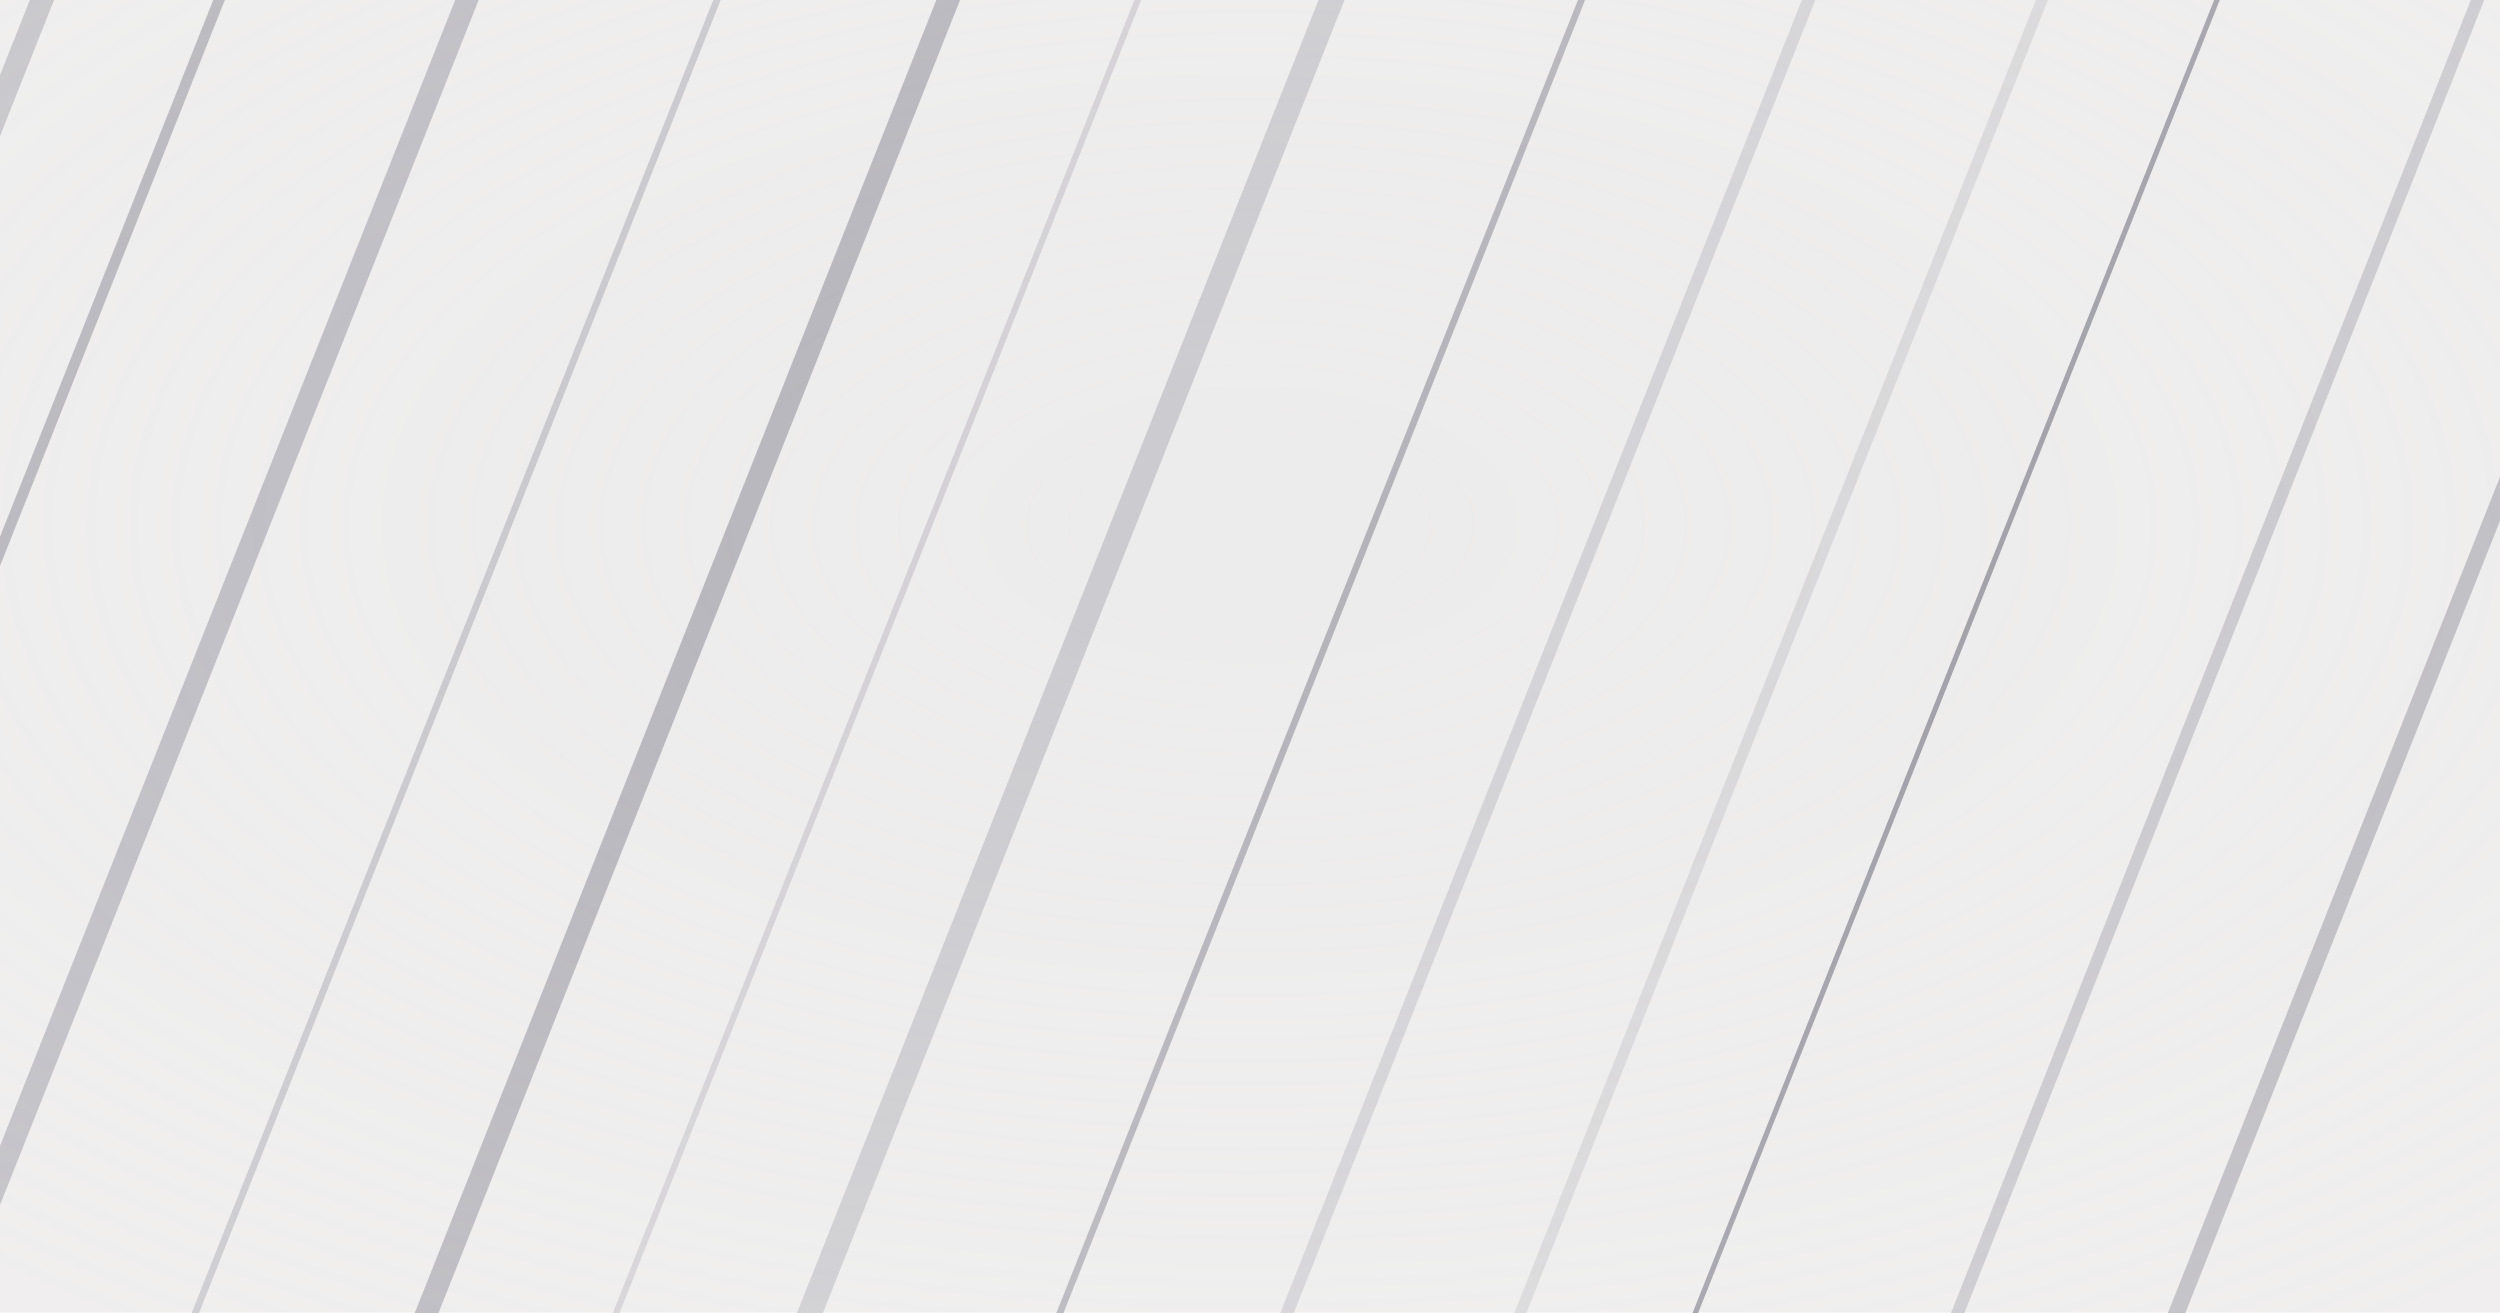
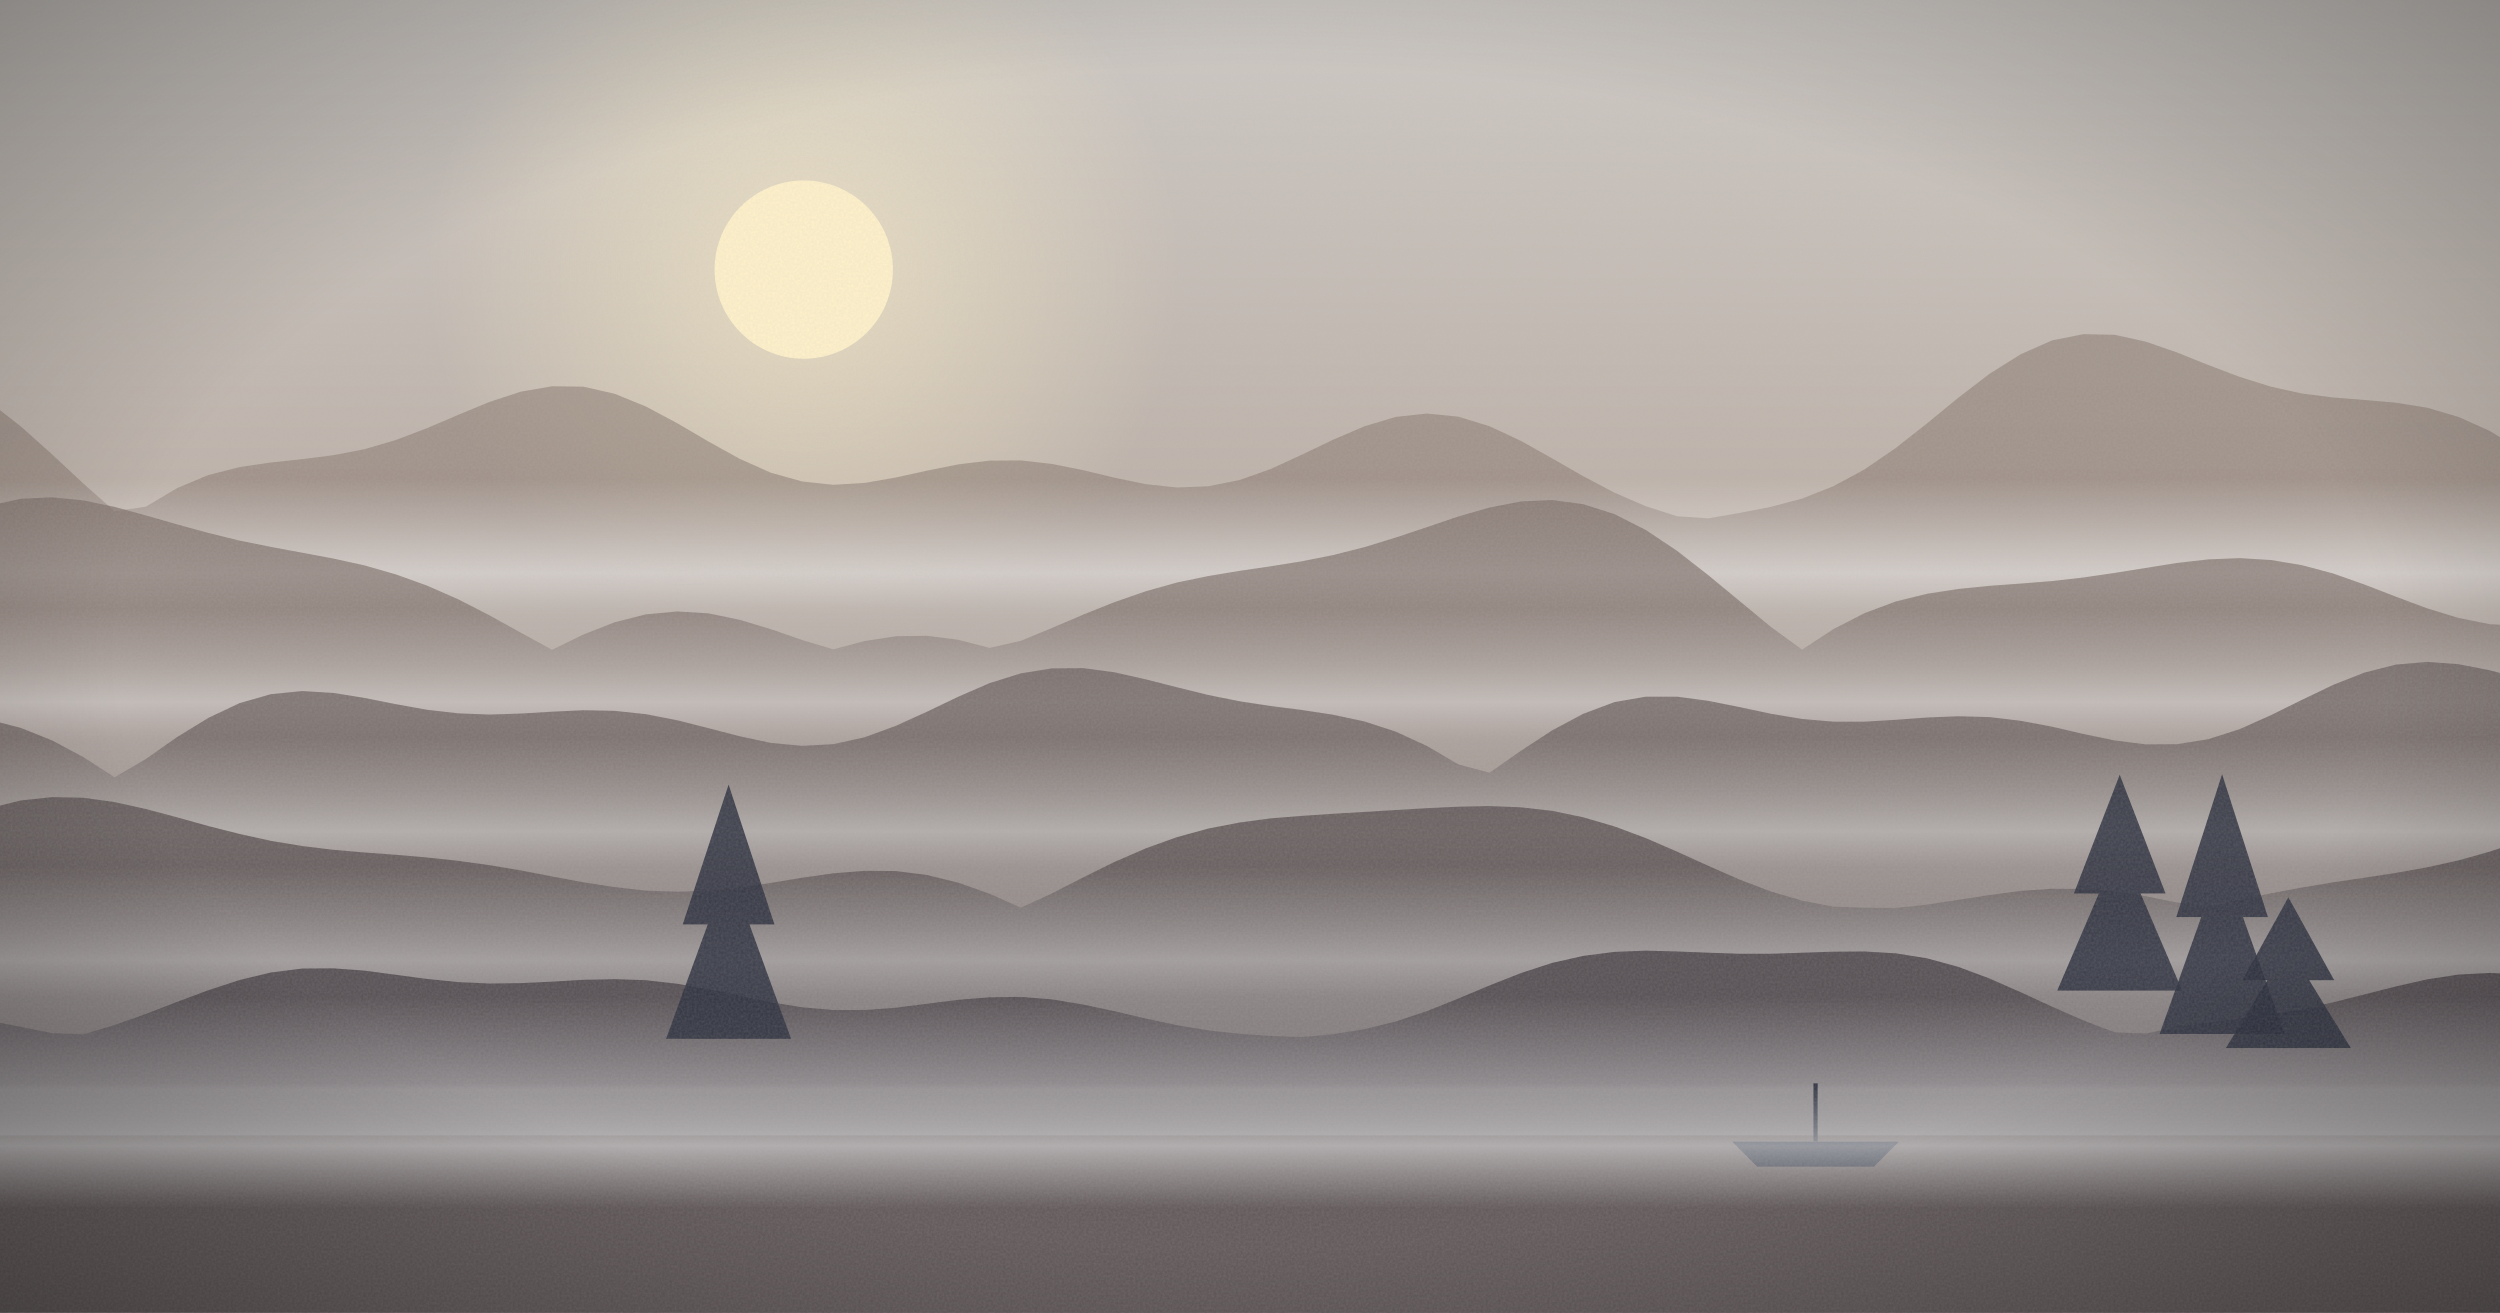
<svg xmlns="http://www.w3.org/2000/svg" viewBox="0 0 1200 630" width="1200" height="630">
-   <rect width="1200" height="630" fill="#edecec" />
-   <line x1="-184" y1="-50" x2="-474" y2="680" stroke="#555566" stroke-width="11.1" opacity="0.32" />
-   <line x1="-92" y1="-50" x2="-382" y2="680" stroke="#8c8c98" stroke-width="4.3" opacity="0.32" />
-   <line x1="40" y1="-50" x2="-250" y2="680" stroke="#9c9ca6" stroke-width="10.8" opacity="0.55" />
-   <line x1="125" y1="-50" x2="-165" y2="680" stroke="#555566" stroke-width="5.2" opacity="0.38" />
-   <line x1="244" y1="-50" x2="-46" y2="680" stroke="#7c7c8a" stroke-width="10.5" opacity="0.44" />
-   <line x1="364" y1="-50" x2="74" y2="680" stroke="#8c8c98" stroke-width="3.3" opacity="0.40" />
-   <line x1="475" y1="-50" x2="185" y2="680" stroke="#555566" stroke-width="10.6" opacity="0.37" />
-   <line x1="566" y1="-50" x2="276" y2="680" stroke="#adacb4" stroke-width="3.0" opacity="0.43" />
-   <line x1="659" y1="-50" x2="369" y2="680" stroke="#7c7c8a" stroke-width="11.6" opacity="0.30" />
-   <line x1="779" y1="-50" x2="489" y2="680" stroke="#555566" stroke-width="3.2" opacity="0.38" />
-   <line x1="888" y1="-50" x2="598" y2="680" stroke="#9c9ca6" stroke-width="6.0" opacity="0.33" />
-   <line x1="1000" y1="-50" x2="710" y2="680" stroke="#adacb4" stroke-width="5.4" opacity="0.34" />
-   <line x1="1084" y1="-50" x2="794" y2="680" stroke="#555566" stroke-width="2.5" opacity="0.53" />
-   <line x1="1209" y1="-50" x2="920" y2="680" stroke="#8c8c98" stroke-width="6.0" opacity="0.39" />
-   <line x1="1315" y1="-50" x2="1025" y2="680" stroke="#9c9ca6" stroke-width="7.8" opacity="0.64" />
-   <rect width="1200" height="630" fill="url(#vg)" opacity="0.5" />
  <defs>
-     <radialGradient id="vg" cx="50%" cy="40%" r="75%">
-       <stop offset="0%" stop-color="#fdfcfa" stop-opacity="0" />
-       <stop offset="100%" stop-color="#fdfcfa" stop-opacity="0.35" />
+     <linearGradient id="sky" x1="0" y1="0" x2="0" y2="1">
+       <stop offset="0" stop-color="#cec9c4" />
+       <stop offset="1" stop-color="#a18a7b" />
+     </linearGradient>
+     <radialGradient id="sunglow">
+       <stop offset="0" stop-color="#fff1c9" stop-opacity=".65" />
+       <stop offset="1" stop-color="#fff1c9" stop-opacity="0" />
    </radialGradient>
+     <radialGradient id="vig" cx=".5" cy=".5" r=".75">
+       <stop offset=".6" stop-color="#000" stop-opacity="0" />
+       <stop offset="1" stop-color="#000" stop-opacity=".38" />
+     </radialGradient>
+     <filter id="grain" x="0" y="0" width="100%" height="100%">
+       <feTurbulence type="fractalNoise" baseFrequency=".85" numOctaves="2" stitchTiles="stitch" />
+       <feColorMatrix values="0 0 0 0 .5  0 0 0 0 .5  0 0 0 0 .5  0 0 0 .55 0" />
+     </filter>
  </defs>
+   <rect width="1200" height="630" fill="url(#sky)" />
+   <circle cx="385.8" cy="129.4" r="179.8" fill="url(#sunglow)" />
+   <circle cx="385.8" cy="129.4" r="42.8" fill="#fff1c9" />
+   <path d="M-20 650 L-20 184.1 L-5 193 L10 204.7 L25 218.1 L40 232.1 L55 245.4 L70 243.2 L85 234.3 L100 228 L115 224.2 L130 222 L145 220.4 L160 218.5 L175 215.6 L190 211.2 L205 205.5 L220 199.1 L235 192.9 L250 188 L265 185.4 L280 185.6 L295 189 L310 195.1 L325 203.1 L340 211.9 L355 220.2 L370 226.9 L385 231.1 L400 232.7 L415 231.8 L430 229.2 L445 225.9 L460 222.9 L475 221.1 L490 221 L505 222.7 L520 225.7 L535 229.3 L550 232.4 L565 234 L580 233.4 L595 230.4 L610 225.1 L625 218.2 L640 211 L655 204.6 L670 200.1 L685 198.5 L700 200 L715 204.6 L730 211.6 L745 220 L760 228.6 L775 236.5 L790 243 L805 247.8 L820 248.8 L835 246.2 L850 243.3 L865 239.3 L880 233.4 L895 225.3 L910 215 L925 203.2 L940 190.9 L955 179.4 L970 170 L985 163.4 L1000 160.4 L1015 160.7 L1030 164 L1045 169.2 L1060 175.2 L1075 180.9 L1090 185.6 L1105 188.9 L1120 190.8 L1135 192 L1150 193.3 L1165 195.7 L1180 200.1 L1195 206.8 L1210 216 L1220 650 Z" fill="#87766d" opacity="0.55" />
+   <rect x="0" y="230" width="1200" height="90" fill="url(#mist-ffffff)" opacity="0.55" />
+   <linearGradient id="mist-ffffff" x1="0" y1="0" x2="0" y2="1">
+     <stop offset="0" stop-color="#ffffff" stop-opacity="0" />
+     <stop offset=".5" stop-color="#ffffff" stop-opacity="1" />
+     <stop offset="1" stop-color="#ffffff" stop-opacity="0" />
+   </linearGradient>
+   <path d="M-20 650 L-20 248.8 L-5 242.7 L10 239.4 L25 238.7 L40 240.2 L55 243.3 L70 247.4 L85 251.7 L100 255.8 L115 259.5 L130 262.5 L145 265.3 L160 268.1 L175 271.4 L190 275.7 L205 281.1 L220 287.7 L235 295.4 L250 303.7 L265 311.9 L280 304.6 L295 298.7 L310 294.9 L325 293.5 L340 294.4 L355 297.5 L370 302 L385 307.2 L400 311.7 L415 307.7 L430 305.4 L445 305.2 L460 307.1 L475 311 L490 307.6 L505 301.4 L520 295 L535 289 L550 283.8 L565 279.6 L580 276.5 L595 274 L610 271.8 L625 269.4 L640 266.4 L655 262.6 L670 258 L685 253 L700 247.9 L715 243.6 L730 240.7 L745 240 L760 242 L775 246.8 L790 254.4 L805 264.4 L820 276.1 L835 288.5 L850 300.9 L865 311.8 L880 302 L895 294.3 L910 288.7 L925 285 L940 282.7 L955 281.2 L970 280.1 L985 278.9 L1000 277.2 L1015 275 L1030 272.6 L1045 270.2 L1060 268.5 L1075 267.9 L1090 268.8 L1105 271.3 L1120 275.3 L1135 280.6 L1150 286.4 L1165 292 L1180 296.6 L1195 299.6 L1210 300.4 L1220 650 Z" fill="#7b6c66" opacity="0.663" />
+   <rect x="0" y="292" width="1200" height="90" fill="url(#mist-ffffff)" opacity="0.5" />
+   <linearGradient id="mist-ffffff" x1="0" y1="0" x2="0" y2="1">
+     <stop offset="0" stop-color="#ffffff" stop-opacity="0" />
+     <stop offset=".5" stop-color="#ffffff" stop-opacity="1" />
+     <stop offset="1" stop-color="#ffffff" stop-opacity="0" />
+   </linearGradient>
+   <path d="M-20 650 L-20 343 L-5 345.5 L10 349.4 L25 355.4 L40 363.4 L55 373.1 L70 364.3 L85 353.8 L100 344.6 L115 337.5 L130 333.2 L145 331.7 L160 332.6 L175 335 L190 338 L205 340.7 L220 342.4 L235 343 L250 342.5 L265 341.6 L280 340.9 L295 341.2 L310 342.8 L325 345.7 L340 349.5 L355 353.4 L370 356.6 L385 358 L400 357.2 L415 353.9 L430 348.4 L445 341.6 L460 334.4 L475 327.9 L490 323.2 L505 320.8 L520 320.7 L535 322.7 L550 326.1 L565 329.9 L580 333.6 L595 336.6 L610 338.9 L625 340.8 L640 343.1 L655 346.3 L670 351.2 L685 358.1 L700 366.9 L715 370.9 L730 360.4 L745 350.6 L760 342.6 L775 337 L790 334.4 L805 334.4 L820 336.4 L835 339.4 L850 342.6 L865 345.1 L880 346.4 L895 346.4 L910 345.5 L925 344.4 L940 343.8 L955 344.2 L970 346 L985 348.8 L1000 352.3 L1015 355.4 L1030 357.3 L1045 357.2 L1060 354.8 L1075 350 L1090 343.3 L1105 335.9 L1120 328.7 L1135 322.8 L1150 319 L1165 317.7 L1180 318.8 L1195 321.7 L1210 325.6 L1220 650 Z" fill="#6e6360" opacity="0.775" />
+   <rect x="0" y="354" width="1200" height="90" fill="url(#mist-ffffff)" opacity="0.45" />
+   <linearGradient id="mist-ffffff" x1="0" y1="0" x2="0" y2="1">
+     <stop offset="0" stop-color="#ffffff" stop-opacity="0" />
+     <stop offset=".5" stop-color="#ffffff" stop-opacity="1" />
+     <stop offset="1" stop-color="#ffffff" stop-opacity="0" />
+   </linearGradient>
+   <path d="M-20 650 L-20 393.4 L-5 387.9 L10 384.2 L25 382.6 L40 382.9 L55 385 L70 388.3 L85 392.3 L100 396.5 L115 400.3 L130 403.6 L145 406.1 L160 407.9 L175 409.2 L190 410.3 L205 411.6 L220 413.2 L235 415.3 L250 417.8 L265 420.7 L280 423.5 L295 425.8 L310 427.5 L325 428 L340 427.5 L355 426 L370 423.8 L385 421.3 L400 419.2 L415 418 L430 418.1 L445 420 L460 423.7 L475 429 L490 435.7 L505 428.8 L520 421.1 L535 413.7 L550 407.2 L565 401.8 L580 397.7 L595 394.8 L610 392.8 L625 391.6 L640 390.6 L655 389.7 L670 388.8 L685 387.9 L700 387.2 L715 386.9 L730 387.5 L745 389.2 L760 392.3 L775 396.7 L790 402.3 L805 408.8 L820 415.6 L835 422.2 L850 427.9 L865 432.3 L880 435.2 L895 435.7 L910 435.8 L925 434.2 L940 431.9 L955 429.6 L970 427.6 L985 426.6 L1000 426.7 L1015 427.9 L1030 430.2 L1045 433.2 L1060 435.4 L1075 431.9 L1090 428.8 L1105 426 L1120 423.5 L1135 421.3 L1150 419 L1165 416.3 L1180 413 L1195 408.8 L1210 403.8 L1220 650 Z" fill="#625959" opacity="0.888" />
+   <rect x="0" y="416" width="1200" height="90" fill="url(#mist-ffffff)" opacity="0.4" />
+   <linearGradient id="mist-ffffff" x1="0" y1="0" x2="0" y2="1">
+     <stop offset="0" stop-color="#ffffff" stop-opacity="0" />
+     <stop offset=".5" stop-color="#ffffff" stop-opacity="1" />
+     <stop offset="1" stop-color="#ffffff" stop-opacity="0" />
+   </linearGradient>
+   <path d="M-20 650 L-20 486.8 L-5 490 L10 492.9 L25 495.9 L40 496.5 L55 492 L70 486.7 L85 480.9 L100 475.3 L115 470.4 L130 466.8 L145 464.9 L160 464.8 L175 465.9 L190 467.9 L205 469.9 L220 471.4 L235 472.1 L250 471.9 L265 471.2 L280 470.3 L295 470 L310 470.5 L325 472.2 L340 474.8 L355 477.9 L370 481.1 L385 483.5 L400 484.8 L415 484.8 L430 483.7 L445 481.8 L460 479.9 L475 478.7 L490 478.5 L505 479.7 L520 482.2 L535 485.4 L550 488.9 L565 492.1 L580 494.6 L595 496.2 L610 497.3 L625 497.8 L640 496.4 L655 494 L670 490.3 L685 485.3 L700 479.3 L715 473 L730 467.1 L745 462.2 L760 458.8 L775 456.9 L790 456.3 L805 456.7 L820 457.3 L835 457.8 L850 457.8 L865 457.3 L880 456.8 L895 456.7 L910 457.6 L925 460 L940 464.1 L955 469.7 L970 476.3 L985 483.2 L1000 489.8 L1015 495.5 L1030 496.1 L1045 493 L1060 490.8 L1075 488.9 L1090 486.9 L1105 484.4 L1120 481.1 L1135 477.3 L1150 473.5 L1165 470.1 L1180 467.8 L1195 467 L1210 467.7 L1220 650 Z" fill="#564f53" opacity="1" />
+   <rect x="0" y="478" width="1200" height="90" fill="url(#mist-ffffff)" opacity="0.35" />
+   <linearGradient id="mist-ffffff" x1="0" y1="0" x2="0" y2="1">
+     <stop offset="0" stop-color="#ffffff" stop-opacity="0" />
+     <stop offset=".5" stop-color="#ffffff" stop-opacity="1" />
+     <stop offset="1" stop-color="#ffffff" stop-opacity="0" />
+   </linearGradient>
+   <path d="M349.719 376.587 L327.719 443.71 L339.719 443.71 L319.719 498.629 L379.719 498.629 L359.719 443.71 L371.719 443.71 Z" fill="#2a2e3c" opacity=".85" />
+   <path d="M1098.408 430.684 L1076.408 470.494 L1088.408 470.494 L1068.408 503.066 L1128.408 503.066 L1108.408 470.494 L1120.408 470.494 Z" fill="#2a2e3c" opacity=".85" />
+   <path d="M1066.604 371.605 L1044.604 440.198 L1056.604 440.198 L1036.604 496.32 L1096.604 496.32 L1076.604 440.198 L1088.604 440.198 Z" fill="#2a2e3c" opacity=".85" />
+   <path d="M1017.458 371.873 L995.458 428.868 L1007.458 428.868 L987.458 475.501 L1047.458 475.501 L1027.458 428.868 L1039.458 428.868 Z" fill="#2a2e3c" opacity=".85" />
+   <rect x="0" y="545" width="1200" height="630" fill="#605758" />
+   <path d="M831.457 548 L911.457 548 L899.457 560 L843.457 560 Z" fill="#2a2e3c" />
+   <line x1="871.457" y1="548" x2="871.457" y2="520" stroke="#2a2e3c" stroke-width="2" />
+   <rect x="0" y="520" width="1200" height="60" fill="url(#mist-ffffff)" opacity="0.5" />
+   <linearGradient id="mist-ffffff" x1="0" y1="0" x2="0" y2="1">
+     <stop offset="0" stop-color="#ffffff" stop-opacity="0" />
+     <stop offset=".5" stop-color="#ffffff" stop-opacity="1" />
+     <stop offset="1" stop-color="#ffffff" stop-opacity="0" />
+   </linearGradient>
+   <rect width="1200" height="630" filter="url(#grain)" opacity=".35" />
+   <rect width="1200" height="630" fill="url(#vig)" />
</svg>
